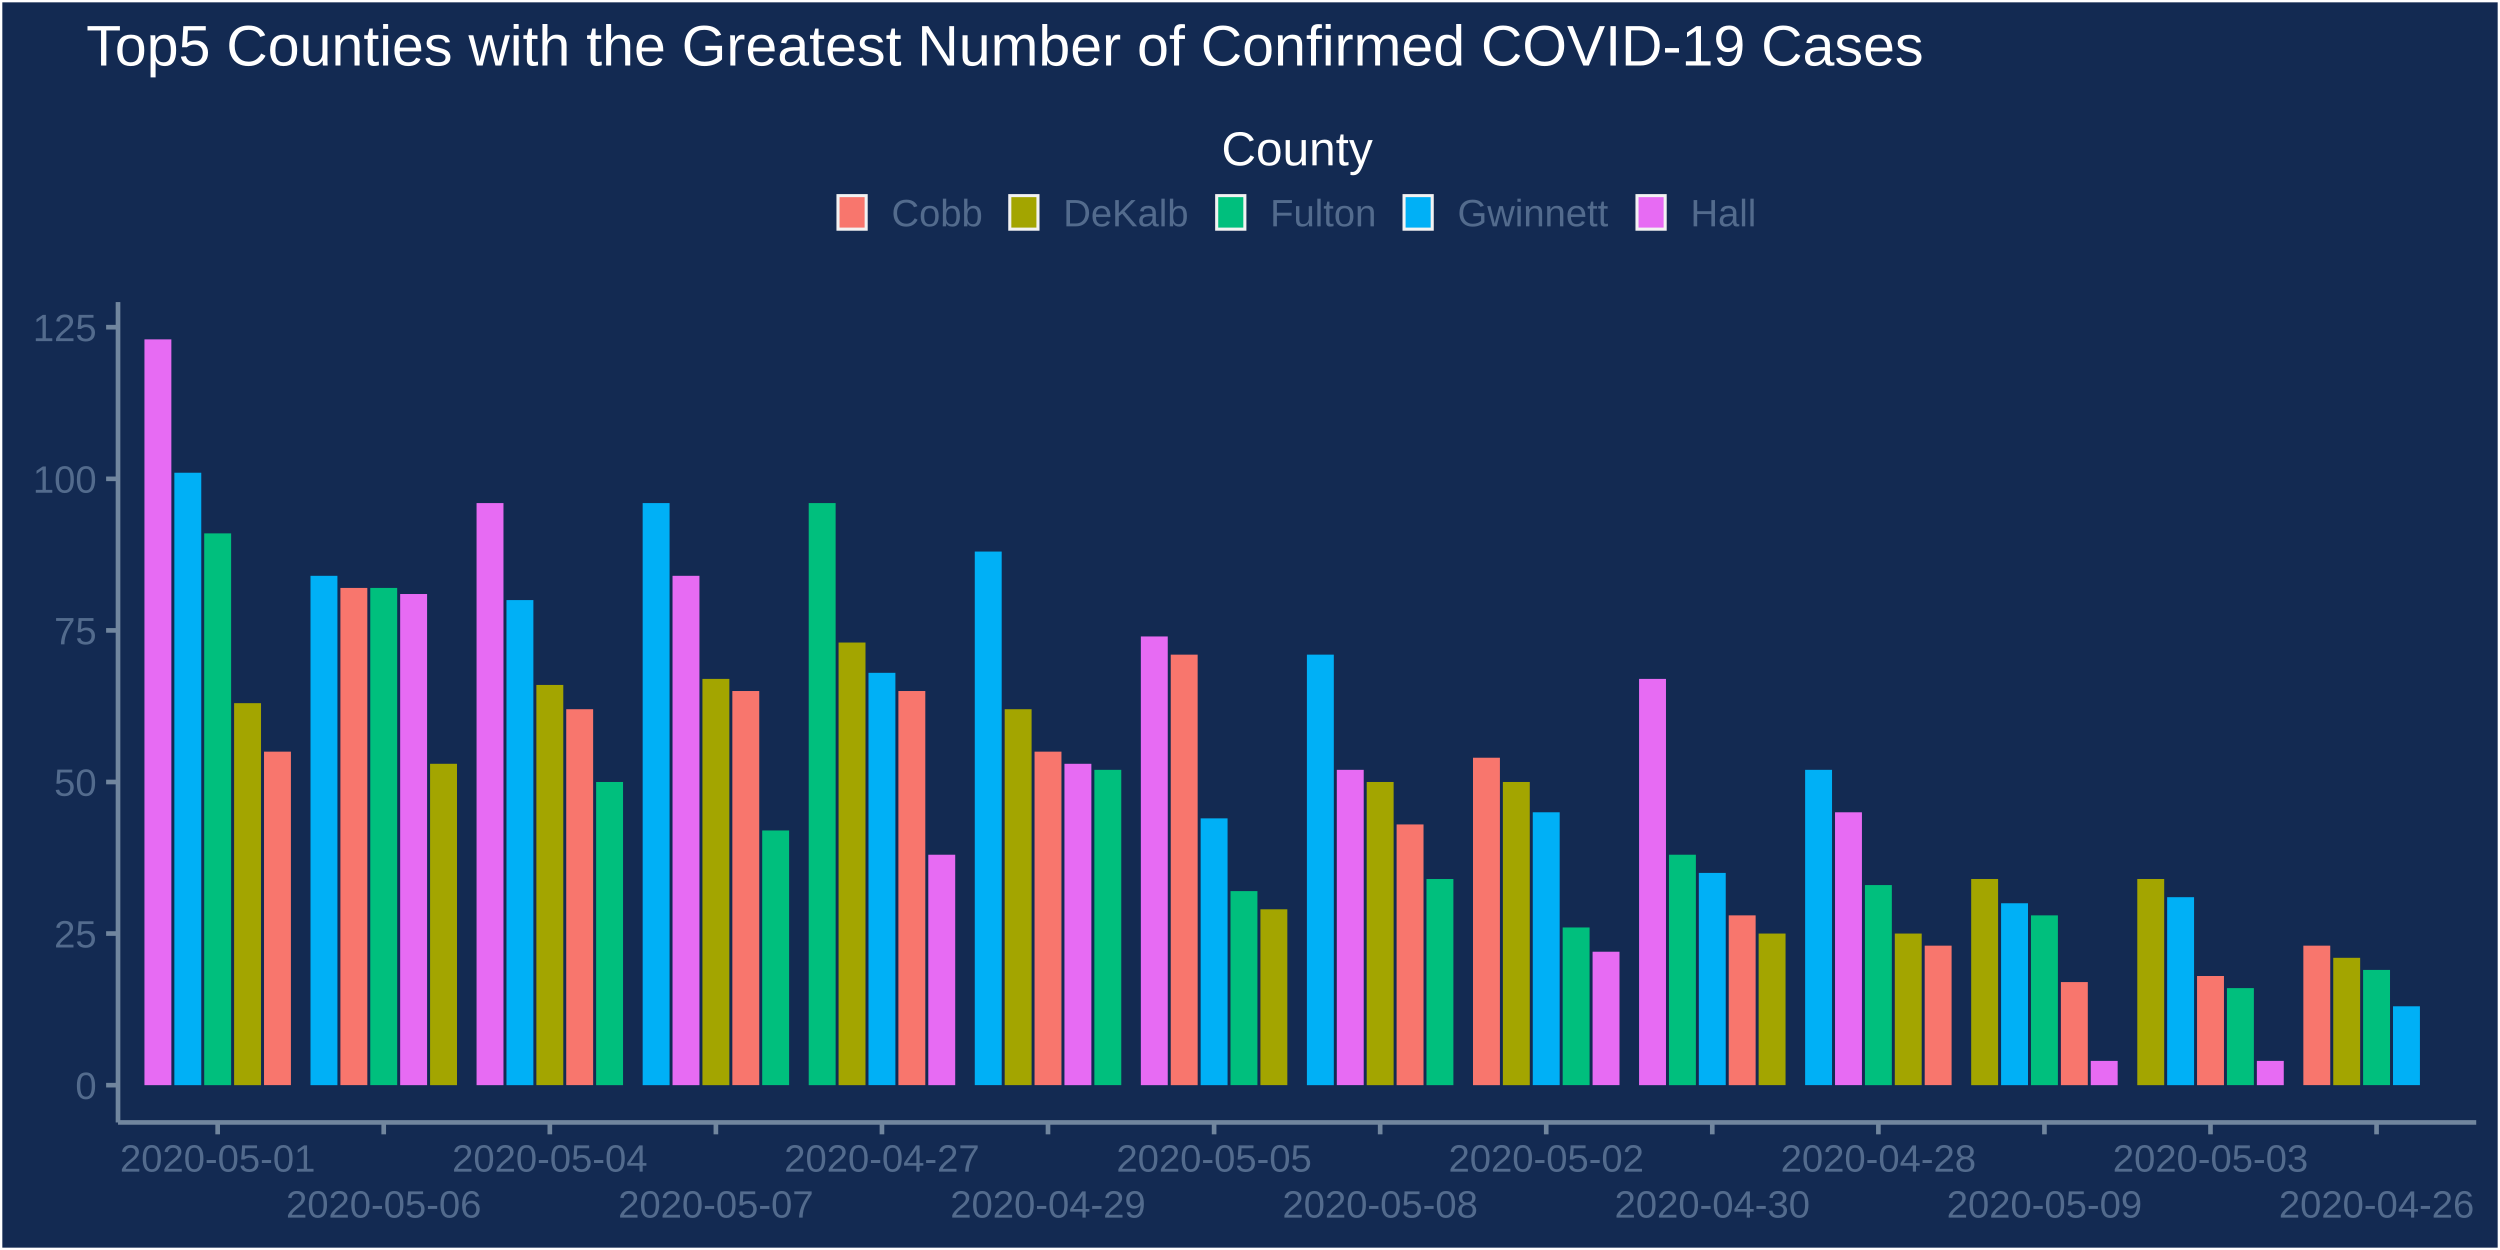
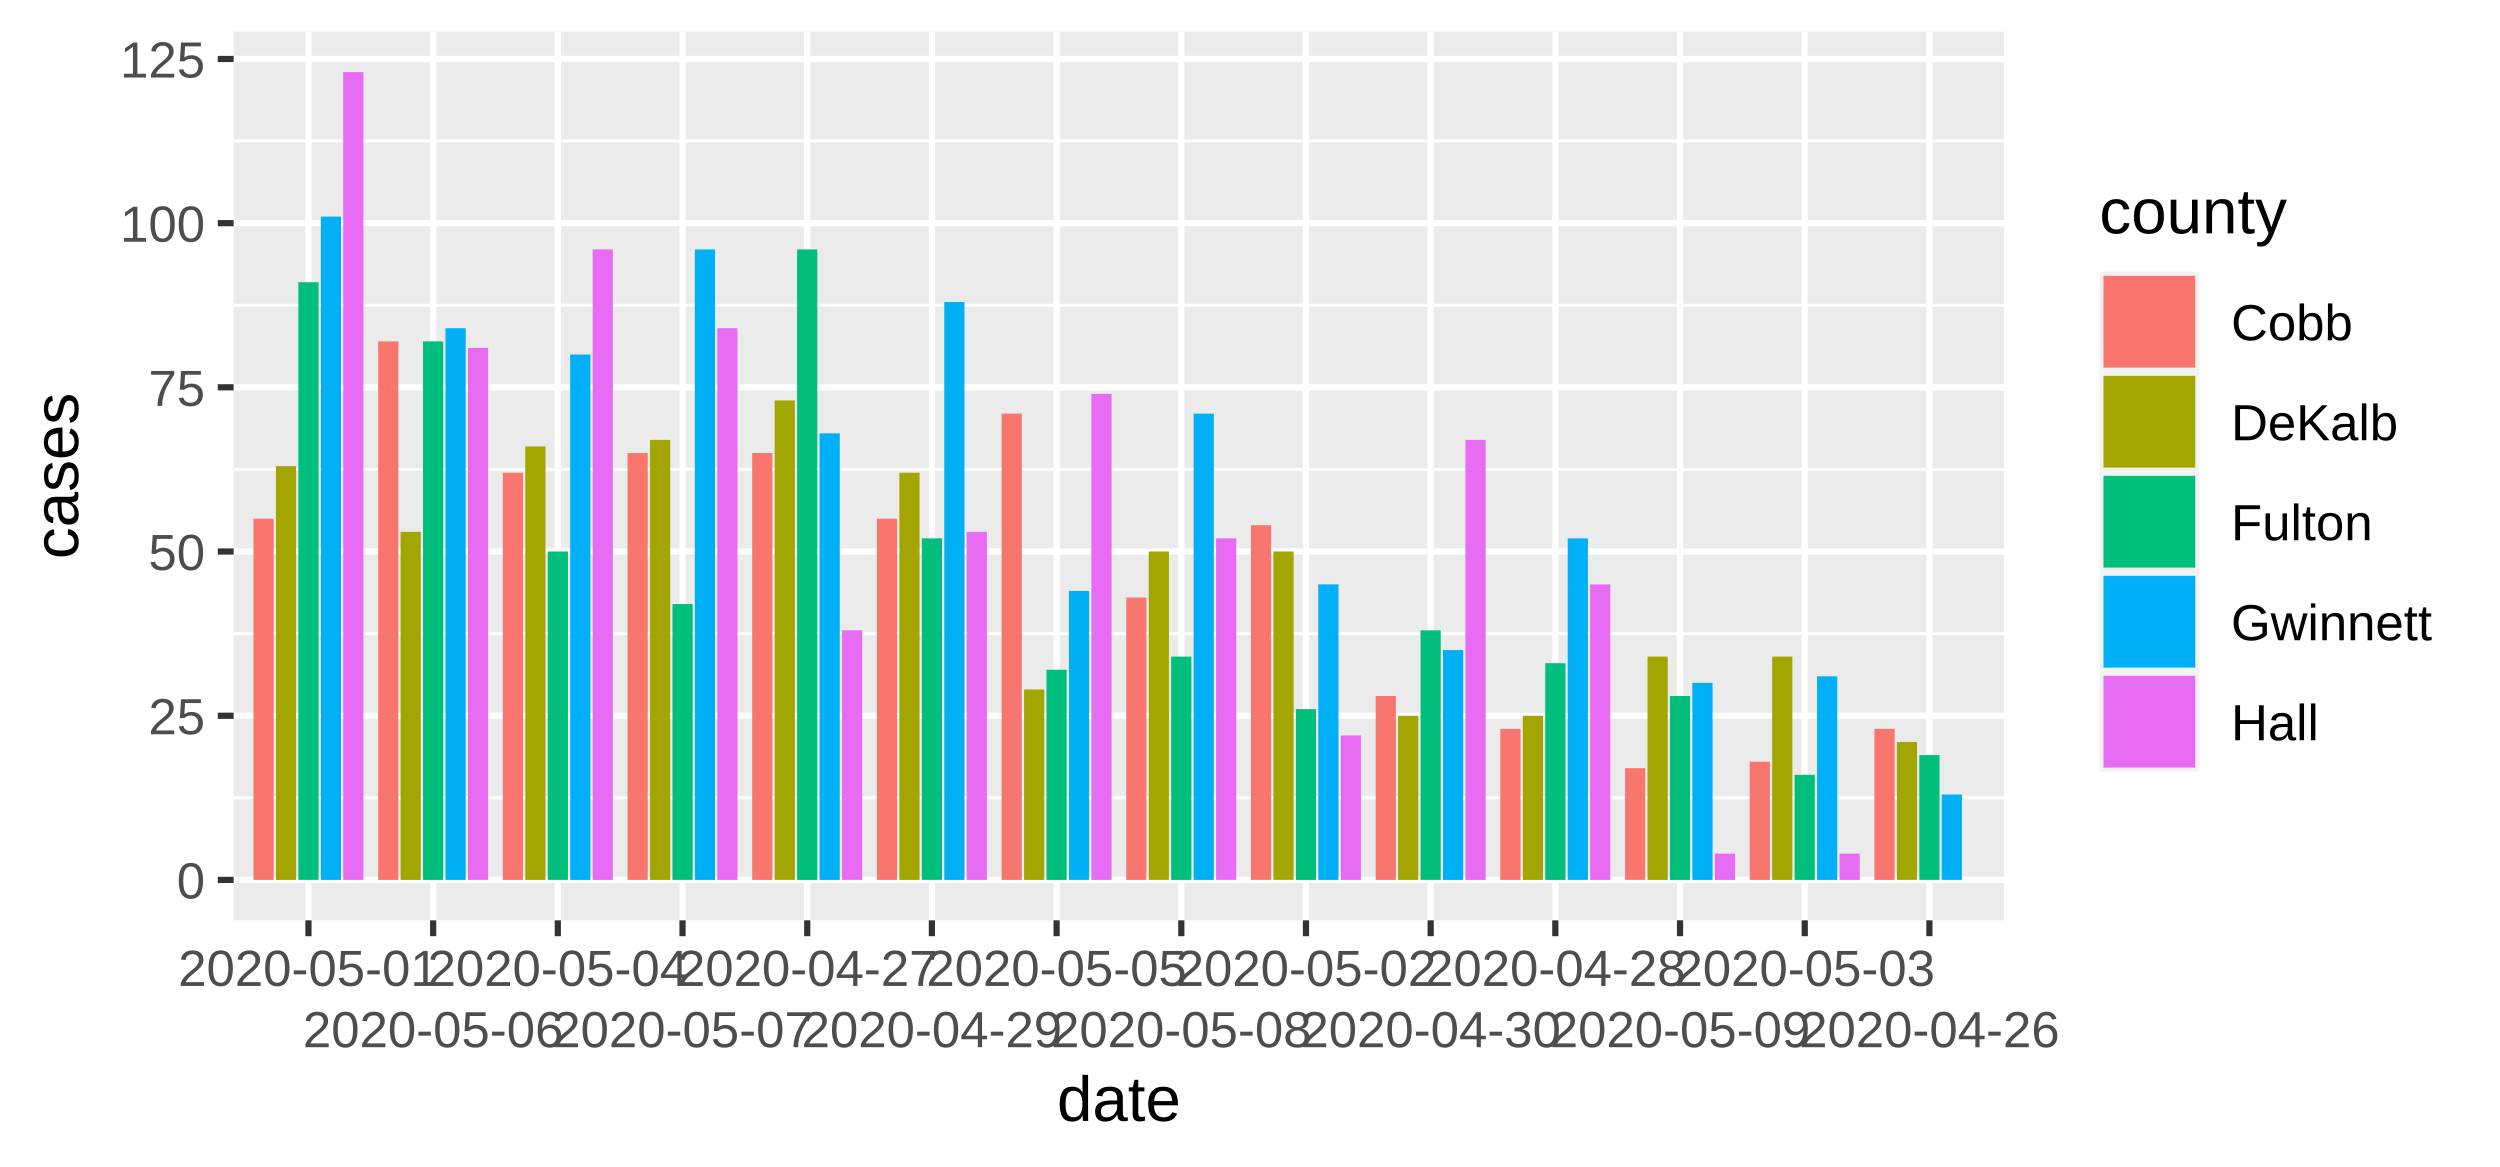
- <svg xmlns="http://www.w3.org/2000/svg" class="svglite" width="576.00pt" height="288.00pt" viewBox="0 0 576.00 288.00">
+ <svg xmlns="http://www.w3.org/2000/svg" class="svglite" width="432.00pt" height="201.60pt" viewBox="0 0 432.00 201.60">
  <defs>
    <style type="text/css">
    .svglite line, .svglite polyline, .svglite polygon, .svglite path, .svglite rect, .svglite circle {
      fill: none;
      stroke: #000000;
      stroke-linecap: round;
      stroke-linejoin: round;
      stroke-miterlimit: 10.00;
    }
    .svglite text {
      white-space: pre;
    }
  </style>
  </defs>
  <rect width="100%" height="100%" style="stroke: none; fill: #FFFFFF;" />
  <defs>
-     <clipPath id="cpMC4wMHw1NzYuMDB8MC4wMHwyODguMDA=">
-       <rect x="0.00" y="0.00" width="576.00" height="288.00" />
+     <clipPath id="cpMC4wMHw0MzIuMDB8MC4wMHwyMDEuNjA=">
+       <rect x="0.00" y="0.00" width="432.00" height="201.60" />
    </clipPath>
  </defs>
-   <g clip-path="url(#cpMC4wMHw1NzYuMDB8MC4wMHwyODguMDA=)">
-     <rect x="0" y="0.00" width="576.00" height="288.00" style="stroke-width: 1.07; stroke: #FFFFFF; fill: #132A52;" />
+   <g clip-path="url(#cpMC4wMHw0MzIuMDB8MC4wMHwyMDEuNjA=)">
+     <rect x="0.00" y="0.00" width="432.00" height="201.60" style="stroke-width: 1.07; stroke: #FFFFFF; fill: #FFFFFF;" />
  </g>
  <defs>
-     <clipPath id="cpMjcuMTl8NTcwLjUyfDY5LjYwfDI1OC42MQ==">
-       <rect x="27.19" y="69.60" width="543.33" height="189.01" />
+     <clipPath id="cpNDAuMzd8MzQ2LjMzfDUuNDh8MTU5LjAz">
+       <rect x="40.37" y="5.48" width="305.95" height="153.55" />
    </clipPath>
  </defs>
-   <g clip-path="url(#cpMjcuMTl8NTcwLjUyfDY5LjYwfDI1OC42MQ==)">
-     <rect x="27.19" y="69.60" width="543.33" height="189.01" style="stroke-width: 1.07; stroke: none; fill: #132A52;" />
-     <rect x="33.28" y="78.19" width="6.20" height="171.83" style="stroke-width: 1.07; stroke: none; stroke-linecap: square; stroke-linejoin: miter; fill: #E76BF3;" />
-     <rect x="40.17" y="108.92" width="6.20" height="141.10" style="stroke-width: 1.07; stroke: none; stroke-linecap: square; stroke-linejoin: miter; fill: #00B0F6;" />
-     <rect x="47.05" y="122.89" width="6.20" height="127.13" style="stroke-width: 1.07; stroke: none; stroke-linecap: square; stroke-linejoin: miter; fill: #00BF7D;" />
-     <rect x="53.94" y="162.01" width="6.20" height="88.01" style="stroke-width: 1.07; stroke: none; stroke-linecap: square; stroke-linejoin: miter; fill: #A3A500;" />
-     <rect x="60.83" y="173.18" width="6.20" height="76.83" style="stroke-width: 1.07; stroke: none; stroke-linecap: square; stroke-linejoin: miter; fill: #F8766D;" />
-     <rect x="71.54" y="132.67" width="6.20" height="117.35" style="stroke-width: 1.07; stroke: none; stroke-linecap: square; stroke-linejoin: miter; fill: #00B0F6;" />
-     <rect x="78.43" y="135.46" width="6.20" height="114.55" style="stroke-width: 1.07; stroke: none; stroke-linecap: square; stroke-linejoin: miter; fill: #F8766D;" />
-     <rect x="85.31" y="135.46" width="6.20" height="114.55" style="stroke-width: 1.07; stroke: none; stroke-linecap: square; stroke-linejoin: miter; fill: #00BF7D;" />
-     <rect x="92.20" y="136.86" width="6.20" height="113.16" style="stroke-width: 1.07; stroke: none; stroke-linecap: square; stroke-linejoin: miter; fill: #E76BF3;" />
-     <rect x="99.09" y="175.98" width="6.20" height="74.04" style="stroke-width: 1.07; stroke: none; stroke-linecap: square; stroke-linejoin: miter; fill: #A3A500;" />
-     <rect x="109.80" y="115.91" width="6.20" height="134.11" style="stroke-width: 1.07; stroke: none; stroke-linecap: square; stroke-linejoin: miter; fill: #E76BF3;" />
-     <rect x="116.69" y="138.26" width="6.20" height="111.76" style="stroke-width: 1.07; stroke: none; stroke-linecap: square; stroke-linejoin: miter; fill: #00B0F6;" />
-     <rect x="123.58" y="157.81" width="6.20" height="92.20" style="stroke-width: 1.07; stroke: none; stroke-linecap: square; stroke-linejoin: miter; fill: #A3A500;" />
-     <rect x="130.46" y="163.40" width="6.20" height="86.61" style="stroke-width: 1.07; stroke: none; stroke-linecap: square; stroke-linejoin: miter; fill: #F8766D;" />
-     <rect x="137.35" y="180.17" width="6.20" height="69.85" style="stroke-width: 1.07; stroke: none; stroke-linecap: square; stroke-linejoin: miter; fill: #00BF7D;" />
-     <rect x="148.07" y="115.91" width="6.20" height="134.11" style="stroke-width: 1.07; stroke: none; stroke-linecap: square; stroke-linejoin: miter; fill: #00B0F6;" />
-     <rect x="154.95" y="132.67" width="6.20" height="117.35" style="stroke-width: 1.07; stroke: none; stroke-linecap: square; stroke-linejoin: miter; fill: #E76BF3;" />
-     <rect x="161.84" y="156.42" width="6.20" height="93.60" style="stroke-width: 1.07; stroke: none; stroke-linecap: square; stroke-linejoin: miter; fill: #A3A500;" />
-     <rect x="168.73" y="159.21" width="6.20" height="90.80" style="stroke-width: 1.07; stroke: none; stroke-linecap: square; stroke-linejoin: miter; fill: #F8766D;" />
-     <rect x="175.61" y="191.34" width="6.20" height="58.67" style="stroke-width: 1.07; stroke: none; stroke-linecap: square; stroke-linejoin: miter; fill: #00BF7D;" />
-     <rect x="186.33" y="115.91" width="6.20" height="134.11" style="stroke-width: 1.07; stroke: none; stroke-linecap: square; stroke-linejoin: miter; fill: #00BF7D;" />
-     <rect x="193.21" y="148.04" width="6.20" height="101.98" style="stroke-width: 1.07; stroke: none; stroke-linecap: square; stroke-linejoin: miter; fill: #A3A500;" />
-     <rect x="200.10" y="155.02" width="6.20" height="94.99" style="stroke-width: 1.07; stroke: none; stroke-linecap: square; stroke-linejoin: miter; fill: #00B0F6;" />
-     <rect x="206.99" y="159.21" width="6.20" height="90.80" style="stroke-width: 1.07; stroke: none; stroke-linecap: square; stroke-linejoin: miter; fill: #F8766D;" />
-     <rect x="213.88" y="196.93" width="6.20" height="53.09" style="stroke-width: 1.07; stroke: none; stroke-linecap: square; stroke-linejoin: miter; fill: #E76BF3;" />
-     <rect x="224.59" y="127.08" width="6.20" height="122.93" style="stroke-width: 1.07; stroke: none; stroke-linecap: square; stroke-linejoin: miter; fill: #00B0F6;" />
-     <rect x="231.48" y="163.40" width="6.20" height="86.61" style="stroke-width: 1.07; stroke: none; stroke-linecap: square; stroke-linejoin: miter; fill: #A3A500;" />
-     <rect x="238.36" y="173.18" width="6.20" height="76.83" style="stroke-width: 1.07; stroke: none; stroke-linecap: square; stroke-linejoin: miter; fill: #F8766D;" />
-     <rect x="245.25" y="175.98" width="6.20" height="74.04" style="stroke-width: 1.07; stroke: none; stroke-linecap: square; stroke-linejoin: miter; fill: #E76BF3;" />
-     <rect x="252.14" y="177.37" width="6.20" height="72.64" style="stroke-width: 1.07; stroke: none; stroke-linecap: square; stroke-linejoin: miter; fill: #00BF7D;" />
-     <rect x="262.85" y="146.64" width="6.20" height="103.38" style="stroke-width: 1.07; stroke: none; stroke-linecap: square; stroke-linejoin: miter; fill: #E76BF3;" />
-     <rect x="269.74" y="150.83" width="6.20" height="99.19" style="stroke-width: 1.07; stroke: none; stroke-linecap: square; stroke-linejoin: miter; fill: #F8766D;" />
-     <rect x="276.63" y="188.55" width="6.20" height="61.47" style="stroke-width: 1.07; stroke: none; stroke-linecap: square; stroke-linejoin: miter; fill: #00B0F6;" />
-     <rect x="283.51" y="205.31" width="6.20" height="44.70" style="stroke-width: 1.07; stroke: none; stroke-linecap: square; stroke-linejoin: miter; fill: #00BF7D;" />
-     <rect x="290.40" y="209.50" width="6.20" height="40.51" style="stroke-width: 1.07; stroke: none; stroke-linecap: square; stroke-linejoin: miter; fill: #A3A500;" />
-     <rect x="301.11" y="150.83" width="6.20" height="99.19" style="stroke-width: 1.07; stroke: none; stroke-linecap: square; stroke-linejoin: miter; fill: #00B0F6;" />
-     <rect x="308.00" y="177.37" width="6.20" height="72.64" style="stroke-width: 1.07; stroke: none; stroke-linecap: square; stroke-linejoin: miter; fill: #E76BF3;" />
-     <rect x="314.89" y="180.17" width="6.20" height="69.85" style="stroke-width: 1.07; stroke: none; stroke-linecap: square; stroke-linejoin: miter; fill: #A3A500;" />
-     <rect x="321.78" y="189.95" width="6.20" height="60.07" style="stroke-width: 1.07; stroke: none; stroke-linecap: square; stroke-linejoin: miter; fill: #F8766D;" />
-     <rect x="328.66" y="202.52" width="6.20" height="47.50" style="stroke-width: 1.07; stroke: none; stroke-linecap: square; stroke-linejoin: miter; fill: #00BF7D;" />
-     <rect x="339.38" y="174.58" width="6.20" height="75.44" style="stroke-width: 1.07; stroke: none; stroke-linecap: square; stroke-linejoin: miter; fill: #F8766D;" />
-     <rect x="346.26" y="180.17" width="6.20" height="69.85" style="stroke-width: 1.07; stroke: none; stroke-linecap: square; stroke-linejoin: miter; fill: #A3A500;" />
-     <rect x="353.15" y="187.15" width="6.20" height="62.86" style="stroke-width: 1.07; stroke: none; stroke-linecap: square; stroke-linejoin: miter; fill: #00B0F6;" />
-     <rect x="360.04" y="213.69" width="6.20" height="36.32" style="stroke-width: 1.07; stroke: none; stroke-linecap: square; stroke-linejoin: miter; fill: #00BF7D;" />
-     <rect x="366.93" y="219.28" width="6.20" height="30.73" style="stroke-width: 1.07; stroke: none; stroke-linecap: square; stroke-linejoin: miter; fill: #E76BF3;" />
-     <rect x="377.64" y="156.42" width="6.20" height="93.60" style="stroke-width: 1.07; stroke: none; stroke-linecap: square; stroke-linejoin: miter; fill: #E76BF3;" />
-     <rect x="384.53" y="196.93" width="6.20" height="53.09" style="stroke-width: 1.07; stroke: none; stroke-linecap: square; stroke-linejoin: miter; fill: #00BF7D;" />
-     <rect x="391.41" y="201.12" width="6.20" height="48.89" style="stroke-width: 1.07; stroke: none; stroke-linecap: square; stroke-linejoin: miter; fill: #00B0F6;" />
-     <rect x="398.30" y="210.90" width="6.20" height="39.12" style="stroke-width: 1.07; stroke: none; stroke-linecap: square; stroke-linejoin: miter; fill: #F8766D;" />
-     <rect x="405.19" y="215.09" width="6.20" height="34.92" style="stroke-width: 1.07; stroke: none; stroke-linecap: square; stroke-linejoin: miter; fill: #A3A500;" />
-     <rect x="415.90" y="177.37" width="6.20" height="72.64" style="stroke-width: 1.07; stroke: none; stroke-linecap: square; stroke-linejoin: miter; fill: #00B0F6;" />
-     <rect x="422.79" y="187.15" width="6.20" height="62.86" style="stroke-width: 1.07; stroke: none; stroke-linecap: square; stroke-linejoin: miter; fill: #E76BF3;" />
-     <rect x="429.68" y="203.92" width="6.20" height="46.10" style="stroke-width: 1.07; stroke: none; stroke-linecap: square; stroke-linejoin: miter; fill: #00BF7D;" />
-     <rect x="436.56" y="215.09" width="6.20" height="34.92" style="stroke-width: 1.07; stroke: none; stroke-linecap: square; stroke-linejoin: miter; fill: #A3A500;" />
-     <rect x="443.45" y="217.88" width="6.20" height="32.13" style="stroke-width: 1.07; stroke: none; stroke-linecap: square; stroke-linejoin: miter; fill: #F8766D;" />
-     <rect x="454.16" y="202.52" width="6.20" height="47.50" style="stroke-width: 1.07; stroke: none; stroke-linecap: square; stroke-linejoin: miter; fill: #A3A500;" />
-     <rect x="461.05" y="208.11" width="6.20" height="41.91" style="stroke-width: 1.07; stroke: none; stroke-linecap: square; stroke-linejoin: miter; fill: #00B0F6;" />
-     <rect x="467.94" y="210.90" width="6.20" height="39.12" style="stroke-width: 1.07; stroke: none; stroke-linecap: square; stroke-linejoin: miter; fill: #00BF7D;" />
-     <rect x="474.83" y="226.27" width="6.20" height="23.75" style="stroke-width: 1.07; stroke: none; stroke-linecap: square; stroke-linejoin: miter; fill: #F8766D;" />
-     <rect x="481.71" y="244.43" width="6.20" height="5.59" style="stroke-width: 1.07; stroke: none; stroke-linecap: square; stroke-linejoin: miter; fill: #E76BF3;" />
-     <rect x="492.43" y="202.52" width="6.20" height="47.50" style="stroke-width: 1.07; stroke: none; stroke-linecap: square; stroke-linejoin: miter; fill: #A3A500;" />
-     <rect x="499.31" y="206.71" width="6.20" height="43.31" style="stroke-width: 1.07; stroke: none; stroke-linecap: square; stroke-linejoin: miter; fill: #00B0F6;" />
-     <rect x="506.20" y="224.87" width="6.20" height="25.15" style="stroke-width: 1.07; stroke: none; stroke-linecap: square; stroke-linejoin: miter; fill: #F8766D;" />
-     <rect x="513.09" y="227.66" width="6.20" height="22.35" style="stroke-width: 1.07; stroke: none; stroke-linecap: square; stroke-linejoin: miter; fill: #00BF7D;" />
-     <rect x="519.98" y="244.43" width="6.20" height="5.59" style="stroke-width: 1.07; stroke: none; stroke-linecap: square; stroke-linejoin: miter; fill: #E76BF3;" />
-     <rect x="530.69" y="217.88" width="6.20" height="32.13" style="stroke-width: 1.07; stroke: none; stroke-linecap: square; stroke-linejoin: miter; fill: #F8766D;" />
-     <rect x="537.58" y="220.68" width="6.20" height="29.34" style="stroke-width: 1.07; stroke: none; stroke-linecap: square; stroke-linejoin: miter; fill: #A3A500;" />
-     <rect x="544.46" y="223.47" width="6.20" height="26.54" style="stroke-width: 1.07; stroke: none; stroke-linecap: square; stroke-linejoin: miter; fill: #00BF7D;" />
-     <rect x="551.35" y="231.85" width="6.20" height="18.16" style="stroke-width: 1.07; stroke: none; stroke-linecap: square; stroke-linejoin: miter; fill: #00B0F6;" />
-     <rect x="558.24" y="250.02" width="6.20" height="0.00" style="stroke-width: 1.07; stroke: none; stroke-linecap: square; stroke-linejoin: miter; fill: #E76BF3;" />
+   <g clip-path="url(#cpNDAuMzd8MzQ2LjMzfDUuNDh8MTU5LjAz)">
+     <rect x="40.37" y="5.48" width="305.95" height="153.55" style="stroke-width: 1.07; stroke: none; fill: #EBEBEB;" />
+     <polyline points="40.37,137.86 346.33,137.86 " style="stroke-width: 0.53; stroke: #FFFFFF; stroke-linecap: butt;" />
+     <polyline points="40.37,109.49 346.33,109.49 " style="stroke-width: 0.53; stroke: #FFFFFF; stroke-linecap: butt;" />
+     <polyline points="40.37,81.12 346.33,81.12 " style="stroke-width: 0.53; stroke: #FFFFFF; stroke-linecap: butt;" />
+     <polyline points="40.37,52.75 346.33,52.75 " style="stroke-width: 0.53; stroke: #FFFFFF; stroke-linecap: butt;" />
+     <polyline points="40.37,24.37 346.33,24.37 " style="stroke-width: 0.53; stroke: #FFFFFF; stroke-linecap: butt;" />
+     <polyline points="40.37,152.05 346.33,152.05 " style="stroke-width: 1.07; stroke: #FFFFFF; stroke-linecap: butt;" />
+     <polyline points="40.37,123.68 346.33,123.68 " style="stroke-width: 1.07; stroke: #FFFFFF; stroke-linecap: butt;" />
+     <polyline points="40.37,95.30 346.33,95.30 " style="stroke-width: 1.07; stroke: #FFFFFF; stroke-linecap: butt;" />
+     <polyline points="40.37,66.93 346.33,66.93 " style="stroke-width: 1.07; stroke: #FFFFFF; stroke-linecap: butt;" />
+     <polyline points="40.37,38.56 346.33,38.56 " style="stroke-width: 1.07; stroke: #FFFFFF; stroke-linecap: butt;" />
+     <polyline points="40.37,10.19 346.33,10.19 " style="stroke-width: 1.07; stroke: #FFFFFF; stroke-linecap: butt;" />
+     <polyline points="53.30,159.03 53.30,5.48 " style="stroke-width: 1.07; stroke: #FFFFFF; stroke-linecap: butt;" />
+     <polyline points="74.85,159.03 74.85,5.48 " style="stroke-width: 1.07; stroke: #FFFFFF; stroke-linecap: butt;" />
+     <polyline points="96.39,159.03 96.39,5.48 " style="stroke-width: 1.07; stroke: #FFFFFF; stroke-linecap: butt;" />
+     <polyline points="117.94,159.03 117.94,5.48 " style="stroke-width: 1.07; stroke: #FFFFFF; stroke-linecap: butt;" />
+     <polyline points="139.49,159.03 139.49,5.48 " style="stroke-width: 1.07; stroke: #FFFFFF; stroke-linecap: butt;" />
+     <polyline points="161.03,159.03 161.03,5.48 " style="stroke-width: 1.07; stroke: #FFFFFF; stroke-linecap: butt;" />
+     <polyline points="182.58,159.03 182.58,5.48 " style="stroke-width: 1.07; stroke: #FFFFFF; stroke-linecap: butt;" />
+     <polyline points="204.13,159.03 204.13,5.48 " style="stroke-width: 1.07; stroke: #FFFFFF; stroke-linecap: butt;" />
+     <polyline points="225.67,159.03 225.67,5.48 " style="stroke-width: 1.07; stroke: #FFFFFF; stroke-linecap: butt;" />
+     <polyline points="247.22,159.03 247.22,5.48 " style="stroke-width: 1.07; stroke: #FFFFFF; stroke-linecap: butt;" />
+     <polyline points="268.76,159.03 268.76,5.48 " style="stroke-width: 1.07; stroke: #FFFFFF; stroke-linecap: butt;" />
+     <polyline points="290.31,159.03 290.31,5.48 " style="stroke-width: 1.07; stroke: #FFFFFF; stroke-linecap: butt;" />
+     <polyline points="311.86,159.03 311.86,5.48 " style="stroke-width: 1.07; stroke: #FFFFFF; stroke-linecap: butt;" />
+     <polyline points="333.40,159.03 333.40,5.48 " style="stroke-width: 1.07; stroke: #FFFFFF; stroke-linecap: butt;" />
+     <rect x="43.80" y="89.63" width="3.49" height="62.42" style="stroke-width: 1.07; stroke: none; stroke-linecap: square; stroke-linejoin: miter; fill: #F8766D;" />
+     <rect x="47.68" y="80.55" width="3.49" height="71.50" style="stroke-width: 1.07; stroke: none; stroke-linecap: square; stroke-linejoin: miter; fill: #A3A500;" />
+     <rect x="51.56" y="48.77" width="3.49" height="103.27" style="stroke-width: 1.07; stroke: none; stroke-linecap: square; stroke-linejoin: miter; fill: #00BF7D;" />
+     <rect x="55.44" y="37.43" width="3.49" height="114.62" style="stroke-width: 1.07; stroke: none; stroke-linecap: square; stroke-linejoin: miter; fill: #00B0F6;" />
+     <rect x="59.31" y="12.46" width="3.49" height="139.59" style="stroke-width: 1.07; stroke: none; stroke-linecap: square; stroke-linejoin: miter; fill: #E76BF3;" />
+     <rect x="65.35" y="58.99" width="3.49" height="93.06" style="stroke-width: 1.07; stroke: none; stroke-linecap: square; stroke-linejoin: miter; fill: #F8766D;" />
+     <rect x="69.22" y="91.90" width="3.49" height="60.15" style="stroke-width: 1.07; stroke: none; stroke-linecap: square; stroke-linejoin: miter; fill: #A3A500;" />
+     <rect x="73.10" y="58.99" width="3.49" height="93.06" style="stroke-width: 1.07; stroke: none; stroke-linecap: square; stroke-linejoin: miter; fill: #00BF7D;" />
+     <rect x="76.98" y="56.72" width="3.49" height="95.33" style="stroke-width: 1.07; stroke: none; stroke-linecap: square; stroke-linejoin: miter; fill: #00B0F6;" />
+     <rect x="80.86" y="60.12" width="3.49" height="91.92" style="stroke-width: 1.07; stroke: none; stroke-linecap: square; stroke-linejoin: miter; fill: #E76BF3;" />
+     <rect x="86.89" y="81.69" width="3.49" height="70.36" style="stroke-width: 1.07; stroke: none; stroke-linecap: square; stroke-linejoin: miter; fill: #F8766D;" />
+     <rect x="90.77" y="77.15" width="3.49" height="74.90" style="stroke-width: 1.07; stroke: none; stroke-linecap: square; stroke-linejoin: miter; fill: #A3A500;" />
+     <rect x="94.65" y="95.30" width="3.49" height="56.74" style="stroke-width: 1.07; stroke: none; stroke-linecap: square; stroke-linejoin: miter; fill: #00BF7D;" />
+     <rect x="98.53" y="61.26" width="3.49" height="90.79" style="stroke-width: 1.07; stroke: none; stroke-linecap: square; stroke-linejoin: miter; fill: #00B0F6;" />
+     <rect x="102.41" y="43.10" width="3.49" height="108.95" style="stroke-width: 1.07; stroke: none; stroke-linecap: square; stroke-linejoin: miter; fill: #E76BF3;" />
+     <rect x="108.44" y="78.28" width="3.49" height="73.77" style="stroke-width: 1.07; stroke: none; stroke-linecap: square; stroke-linejoin: miter; fill: #F8766D;" />
+     <rect x="112.32" y="76.01" width="3.49" height="76.04" style="stroke-width: 1.07; stroke: none; stroke-linecap: square; stroke-linejoin: miter; fill: #A3A500;" />
+     <rect x="116.20" y="104.38" width="3.49" height="47.66" style="stroke-width: 1.07; stroke: none; stroke-linecap: square; stroke-linejoin: miter; fill: #00BF7D;" />
+     <rect x="120.07" y="43.10" width="3.49" height="108.95" style="stroke-width: 1.07; stroke: none; stroke-linecap: square; stroke-linejoin: miter; fill: #00B0F6;" />
+     <rect x="123.95" y="56.72" width="3.49" height="95.33" style="stroke-width: 1.07; stroke: none; stroke-linecap: square; stroke-linejoin: miter; fill: #E76BF3;" />
+     <rect x="129.98" y="78.28" width="3.49" height="73.77" style="stroke-width: 1.07; stroke: none; stroke-linecap: square; stroke-linejoin: miter; fill: #F8766D;" />
+     <rect x="133.86" y="69.20" width="3.49" height="82.84" style="stroke-width: 1.07; stroke: none; stroke-linecap: square; stroke-linejoin: miter; fill: #A3A500;" />
+     <rect x="137.74" y="43.10" width="3.49" height="108.95" style="stroke-width: 1.07; stroke: none; stroke-linecap: square; stroke-linejoin: miter; fill: #00BF7D;" />
+     <rect x="141.62" y="74.88" width="3.49" height="77.17" style="stroke-width: 1.07; stroke: none; stroke-linecap: square; stroke-linejoin: miter; fill: #00B0F6;" />
+     <rect x="145.50" y="108.92" width="3.49" height="43.12" style="stroke-width: 1.07; stroke: none; stroke-linecap: square; stroke-linejoin: miter; fill: #E76BF3;" />
+     <rect x="151.53" y="89.63" width="3.49" height="62.42" style="stroke-width: 1.07; stroke: none; stroke-linecap: square; stroke-linejoin: miter; fill: #F8766D;" />
+     <rect x="155.41" y="81.69" width="3.49" height="70.36" style="stroke-width: 1.07; stroke: none; stroke-linecap: square; stroke-linejoin: miter; fill: #A3A500;" />
+     <rect x="159.29" y="93.03" width="3.49" height="59.01" style="stroke-width: 1.07; stroke: none; stroke-linecap: square; stroke-linejoin: miter; fill: #00BF7D;" />
+     <rect x="163.17" y="52.18" width="3.49" height="99.87" style="stroke-width: 1.07; stroke: none; stroke-linecap: square; stroke-linejoin: miter; fill: #00B0F6;" />
+     <rect x="167.04" y="91.90" width="3.49" height="60.15" style="stroke-width: 1.07; stroke: none; stroke-linecap: square; stroke-linejoin: miter; fill: #E76BF3;" />
+     <rect x="173.08" y="71.47" width="3.49" height="80.58" style="stroke-width: 1.07; stroke: none; stroke-linecap: square; stroke-linejoin: miter; fill: #F8766D;" />
+     <rect x="176.96" y="119.14" width="3.49" height="32.91" style="stroke-width: 1.07; stroke: none; stroke-linecap: square; stroke-linejoin: miter; fill: #A3A500;" />
+     <rect x="180.83" y="115.73" width="3.49" height="36.32" style="stroke-width: 1.07; stroke: none; stroke-linecap: square; stroke-linejoin: miter; fill: #00BF7D;" />
+     <rect x="184.71" y="102.11" width="3.49" height="49.93" style="stroke-width: 1.07; stroke: none; stroke-linecap: square; stroke-linejoin: miter; fill: #00B0F6;" />
+     <rect x="188.59" y="68.07" width="3.49" height="83.98" style="stroke-width: 1.07; stroke: none; stroke-linecap: square; stroke-linejoin: miter; fill: #E76BF3;" />
+     <rect x="194.62" y="103.25" width="3.49" height="48.80" style="stroke-width: 1.07; stroke: none; stroke-linecap: square; stroke-linejoin: miter; fill: #F8766D;" />
+     <rect x="198.50" y="95.30" width="3.49" height="56.74" style="stroke-width: 1.07; stroke: none; stroke-linecap: square; stroke-linejoin: miter; fill: #A3A500;" />
+     <rect x="202.38" y="113.46" width="3.49" height="38.59" style="stroke-width: 1.07; stroke: none; stroke-linecap: square; stroke-linejoin: miter; fill: #00BF7D;" />
+     <rect x="206.26" y="71.47" width="3.49" height="80.58" style="stroke-width: 1.07; stroke: none; stroke-linecap: square; stroke-linejoin: miter; fill: #00B0F6;" />
+     <rect x="210.14" y="93.03" width="3.49" height="59.01" style="stroke-width: 1.07; stroke: none; stroke-linecap: square; stroke-linejoin: miter; fill: #E76BF3;" />
+     <rect x="216.17" y="90.76" width="3.49" height="61.28" style="stroke-width: 1.07; stroke: none; stroke-linecap: square; stroke-linejoin: miter; fill: #F8766D;" />
+     <rect x="220.05" y="95.30" width="3.49" height="56.74" style="stroke-width: 1.07; stroke: none; stroke-linecap: square; stroke-linejoin: miter; fill: #A3A500;" />
+     <rect x="223.93" y="122.54" width="3.49" height="29.51" style="stroke-width: 1.07; stroke: none; stroke-linecap: square; stroke-linejoin: miter; fill: #00BF7D;" />
+     <rect x="227.80" y="100.98" width="3.49" height="51.07" style="stroke-width: 1.07; stroke: none; stroke-linecap: square; stroke-linejoin: miter; fill: #00B0F6;" />
+     <rect x="231.68" y="127.08" width="3.49" height="24.97" style="stroke-width: 1.07; stroke: none; stroke-linecap: square; stroke-linejoin: miter; fill: #E76BF3;" />
+     <rect x="237.72" y="120.27" width="3.49" height="31.78" style="stroke-width: 1.07; stroke: none; stroke-linecap: square; stroke-linejoin: miter; fill: #F8766D;" />
+     <rect x="241.59" y="123.68" width="3.49" height="28.37" style="stroke-width: 1.07; stroke: none; stroke-linecap: square; stroke-linejoin: miter; fill: #A3A500;" />
+     <rect x="245.47" y="108.92" width="3.49" height="43.12" style="stroke-width: 1.07; stroke: none; stroke-linecap: square; stroke-linejoin: miter; fill: #00BF7D;" />
+     <rect x="249.35" y="112.33" width="3.49" height="39.72" style="stroke-width: 1.07; stroke: none; stroke-linecap: square; stroke-linejoin: miter; fill: #00B0F6;" />
+     <rect x="253.23" y="76.01" width="3.49" height="76.04" style="stroke-width: 1.07; stroke: none; stroke-linecap: square; stroke-linejoin: miter; fill: #E76BF3;" />
+     <rect x="259.26" y="125.95" width="3.49" height="26.10" style="stroke-width: 1.07; stroke: none; stroke-linecap: square; stroke-linejoin: miter; fill: #F8766D;" />
+     <rect x="263.14" y="123.68" width="3.49" height="28.37" style="stroke-width: 1.07; stroke: none; stroke-linecap: square; stroke-linejoin: miter; fill: #A3A500;" />
+     <rect x="267.02" y="114.60" width="3.49" height="37.45" style="stroke-width: 1.07; stroke: none; stroke-linecap: square; stroke-linejoin: miter; fill: #00BF7D;" />
+     <rect x="270.90" y="93.03" width="3.49" height="59.01" style="stroke-width: 1.07; stroke: none; stroke-linecap: square; stroke-linejoin: miter; fill: #00B0F6;" />
+     <rect x="274.77" y="100.98" width="3.49" height="51.07" style="stroke-width: 1.07; stroke: none; stroke-linecap: square; stroke-linejoin: miter; fill: #E76BF3;" />
+     <rect x="280.81" y="132.75" width="3.49" height="19.29" style="stroke-width: 1.07; stroke: none; stroke-linecap: square; stroke-linejoin: miter; fill: #F8766D;" />
+     <rect x="284.69" y="113.46" width="3.49" height="38.59" style="stroke-width: 1.07; stroke: none; stroke-linecap: square; stroke-linejoin: miter; fill: #A3A500;" />
+     <rect x="288.56" y="120.27" width="3.49" height="31.78" style="stroke-width: 1.07; stroke: none; stroke-linecap: square; stroke-linejoin: miter; fill: #00BF7D;" />
+     <rect x="292.44" y="118.00" width="3.49" height="34.05" style="stroke-width: 1.07; stroke: none; stroke-linecap: square; stroke-linejoin: miter; fill: #00B0F6;" />
+     <rect x="296.32" y="147.51" width="3.49" height="4.54" style="stroke-width: 1.07; stroke: none; stroke-linecap: square; stroke-linejoin: miter; fill: #E76BF3;" />
+     <rect x="302.35" y="131.62" width="3.49" height="20.43" style="stroke-width: 1.07; stroke: none; stroke-linecap: square; stroke-linejoin: miter; fill: #F8766D;" />
+     <rect x="306.23" y="113.46" width="3.49" height="38.59" style="stroke-width: 1.07; stroke: none; stroke-linecap: square; stroke-linejoin: miter; fill: #A3A500;" />
+     <rect x="310.11" y="133.89" width="3.49" height="18.16" style="stroke-width: 1.07; stroke: none; stroke-linecap: square; stroke-linejoin: miter; fill: #00BF7D;" />
+     <rect x="313.99" y="116.87" width="3.49" height="35.18" style="stroke-width: 1.07; stroke: none; stroke-linecap: square; stroke-linejoin: miter; fill: #00B0F6;" />
+     <rect x="317.87" y="147.51" width="3.49" height="4.54" style="stroke-width: 1.07; stroke: none; stroke-linecap: square; stroke-linejoin: miter; fill: #E76BF3;" />
+     <rect x="323.90" y="125.95" width="3.49" height="26.10" style="stroke-width: 1.07; stroke: none; stroke-linecap: square; stroke-linejoin: miter; fill: #F8766D;" />
+     <rect x="327.78" y="128.21" width="3.49" height="23.83" style="stroke-width: 1.07; stroke: none; stroke-linecap: square; stroke-linejoin: miter; fill: #A3A500;" />
+     <rect x="331.66" y="130.48" width="3.49" height="21.56" style="stroke-width: 1.07; stroke: none; stroke-linecap: square; stroke-linejoin: miter; fill: #00BF7D;" />
+     <rect x="335.53" y="137.29" width="3.49" height="14.75" style="stroke-width: 1.07; stroke: none; stroke-linecap: square; stroke-linejoin: miter; fill: #00B0F6;" />
+     <rect x="339.41" y="152.05" width="3.49" height="0.00" style="stroke-width: 1.07; stroke: none; stroke-linecap: square; stroke-linejoin: miter; fill: #E76BF3;" />
  </g>
-   <g clip-path="url(#cpMC4wMHw1NzYuMDB8MC4wMHwyODguMDA=)">
-     <polyline points="27.19,258.61 27.19,69.60 " style="stroke-width: 1.07; stroke: #71869E; stroke-linecap: butt;" />
-     <text x="22.26" y="253.22" text-anchor="end" style="font-size: 8.80px;fill: #536B8D; font-family: &quot;Arimo&quot;;" textLength="5.59px" lengthAdjust="spacingAndGlyphs">0</text>
-     <text x="22.26" y="218.30" text-anchor="end" style="font-size: 8.80px;fill: #536B8D; font-family: &quot;Arimo&quot;;" textLength="11.19px" lengthAdjust="spacingAndGlyphs">25</text>
-     <text x="22.26" y="183.37" text-anchor="end" style="font-size: 8.80px;fill: #536B8D; font-family: &quot;Arimo&quot;;" textLength="11.19px" lengthAdjust="spacingAndGlyphs">50</text>
-     <text x="22.26" y="148.45" text-anchor="end" style="font-size: 8.80px;fill: #536B8D; font-family: &quot;Arimo&quot;;" textLength="11.19px" lengthAdjust="spacingAndGlyphs">75</text>
-     <text x="22.26" y="113.52" text-anchor="end" style="font-size: 8.80px;fill: #536B8D; font-family: &quot;Arimo&quot;;" textLength="16.78px" lengthAdjust="spacingAndGlyphs">100</text>
-     <text x="22.26" y="78.60" text-anchor="end" style="font-size: 8.80px;fill: #536B8D; font-family: &quot;Arimo&quot;;" textLength="16.78px" lengthAdjust="spacingAndGlyphs">125</text>
-     <polyline points="24.45,250.02 27.19,250.02 " style="stroke-width: 1.07; stroke: #71869E; stroke-linecap: butt;" />
-     <polyline points="24.45,215.09 27.19,215.09 " style="stroke-width: 1.07; stroke: #71869E; stroke-linecap: butt;" />
-     <polyline points="24.45,180.17 27.19,180.17 " style="stroke-width: 1.07; stroke: #71869E; stroke-linecap: butt;" />
-     <polyline points="24.45,145.24 27.19,145.24 " style="stroke-width: 1.07; stroke: #71869E; stroke-linecap: butt;" />
-     <polyline points="24.45,110.32 27.19,110.32 " style="stroke-width: 1.07; stroke: #71869E; stroke-linecap: butt;" />
-     <polyline points="24.45,75.39 27.19,75.39 " style="stroke-width: 1.07; stroke: #71869E; stroke-linecap: butt;" />
-     <polyline points="27.19,258.61 570.52,258.61 " style="stroke-width: 1.07; stroke: #71869E; stroke-linecap: butt;" />
-     <polyline points="50.15,261.35 50.15,258.61 " style="stroke-width: 1.07; stroke: #71869E; stroke-linecap: butt;" />
-     <polyline points="88.41,261.35 88.41,258.61 " style="stroke-width: 1.07; stroke: #71869E; stroke-linecap: butt;" />
-     <polyline points="126.68,261.35 126.68,258.61 " style="stroke-width: 1.07; stroke: #71869E; stroke-linecap: butt;" />
-     <polyline points="164.94,261.35 164.94,258.61 " style="stroke-width: 1.07; stroke: #71869E; stroke-linecap: butt;" />
-     <polyline points="203.20,261.35 203.20,258.61 " style="stroke-width: 1.07; stroke: #71869E; stroke-linecap: butt;" />
-     <polyline points="241.46,261.35 241.46,258.61 " style="stroke-width: 1.07; stroke: #71869E; stroke-linecap: butt;" />
-     <polyline points="279.73,261.35 279.73,258.61 " style="stroke-width: 1.07; stroke: #71869E; stroke-linecap: butt;" />
-     <polyline points="317.99,261.35 317.99,258.61 " style="stroke-width: 1.07; stroke: #71869E; stroke-linecap: butt;" />
-     <polyline points="356.25,261.35 356.25,258.61 " style="stroke-width: 1.07; stroke: #71869E; stroke-linecap: butt;" />
-     <polyline points="394.51,261.35 394.51,258.61 " style="stroke-width: 1.07; stroke: #71869E; stroke-linecap: butt;" />
-     <polyline points="432.78,261.35 432.78,258.61 " style="stroke-width: 1.07; stroke: #71869E; stroke-linecap: butt;" />
-     <polyline points="471.04,261.35 471.04,258.61 " style="stroke-width: 1.07; stroke: #71869E; stroke-linecap: butt;" />
-     <polyline points="509.30,261.35 509.30,258.61 " style="stroke-width: 1.07; stroke: #71869E; stroke-linecap: butt;" />
-     <polyline points="547.56,261.35 547.56,258.61 " style="stroke-width: 1.07; stroke: #71869E; stroke-linecap: butt;" />
-     <text x="50.15" y="269.95" text-anchor="middle" style="font-size: 8.80px;fill: #536B8D; font-family: &quot;Arimo&quot;;" textLength="51.11px" lengthAdjust="spacingAndGlyphs">2020-05-01</text>
-     <text x="126.68" y="269.95" text-anchor="middle" style="font-size: 8.80px;fill: #536B8D; font-family: &quot;Arimo&quot;;" textLength="51.11px" lengthAdjust="spacingAndGlyphs">2020-05-04</text>
-     <text x="203.20" y="269.95" text-anchor="middle" style="font-size: 8.80px;fill: #536B8D; font-family: &quot;Arimo&quot;;" textLength="51.11px" lengthAdjust="spacingAndGlyphs">2020-04-27</text>
-     <text x="279.73" y="269.95" text-anchor="middle" style="font-size: 8.80px;fill: #536B8D; font-family: &quot;Arimo&quot;;" textLength="51.11px" lengthAdjust="spacingAndGlyphs">2020-05-05</text>
-     <text x="356.25" y="269.95" text-anchor="middle" style="font-size: 8.80px;fill: #536B8D; font-family: &quot;Arimo&quot;;" textLength="51.11px" lengthAdjust="spacingAndGlyphs">2020-05-02</text>
-     <text x="432.78" y="269.95" text-anchor="middle" style="font-size: 8.80px;fill: #536B8D; font-family: &quot;Arimo&quot;;" textLength="51.11px" lengthAdjust="spacingAndGlyphs">2020-04-28</text>
-     <text x="509.30" y="269.95" text-anchor="middle" style="font-size: 8.80px;fill: #536B8D; font-family: &quot;Arimo&quot;;" textLength="51.11px" lengthAdjust="spacingAndGlyphs">2020-05-03</text>
-     <text x="88.41" y="280.54" text-anchor="middle" style="font-size: 8.80px;fill: #536B8D; font-family: &quot;Arimo&quot;;" textLength="51.11px" lengthAdjust="spacingAndGlyphs">2020-05-06</text>
-     <text x="164.94" y="280.54" text-anchor="middle" style="font-size: 8.80px;fill: #536B8D; font-family: &quot;Arimo&quot;;" textLength="51.11px" lengthAdjust="spacingAndGlyphs">2020-05-07</text>
-     <text x="241.46" y="280.54" text-anchor="middle" style="font-size: 8.80px;fill: #536B8D; font-family: &quot;Arimo&quot;;" textLength="51.11px" lengthAdjust="spacingAndGlyphs">2020-04-29</text>
-     <text x="317.99" y="280.54" text-anchor="middle" style="font-size: 8.80px;fill: #536B8D; font-family: &quot;Arimo&quot;;" textLength="51.11px" lengthAdjust="spacingAndGlyphs">2020-05-08</text>
-     <text x="394.51" y="280.54" text-anchor="middle" style="font-size: 8.80px;fill: #536B8D; font-family: &quot;Arimo&quot;;" textLength="51.11px" lengthAdjust="spacingAndGlyphs">2020-04-30</text>
-     <text x="471.04" y="280.54" text-anchor="middle" style="font-size: 8.80px;fill: #536B8D; font-family: &quot;Arimo&quot;;" textLength="51.11px" lengthAdjust="spacingAndGlyphs">2020-05-09</text>
-     <text x="547.56" y="280.54" text-anchor="middle" style="font-size: 8.80px;fill: #536B8D; font-family: &quot;Arimo&quot;;" textLength="51.11px" lengthAdjust="spacingAndGlyphs">2020-04-26</text>
-     <rect x="187.24" y="23.44" width="223.23" height="35.20" style="stroke-width: 1.07; stroke: none; fill: #132A52;" />
-     <text x="298.86" y="38.09" text-anchor="middle" style="font-size: 11.00px;fill: #FFFFFF; font-family: &quot;Arimo&quot;;" textLength="39.18px" lengthAdjust="spacingAndGlyphs">County</text>
-     <rect x="192.72" y="44.72" width="7.20" height="8.44" style="stroke-width: 1.07; stroke: none; fill: #F2F2F2;" />
-     <rect x="193.43" y="45.42" width="5.78" height="7.02" style="stroke-width: 1.07; stroke: none; stroke-linecap: square; stroke-linejoin: miter; fill: #F8766D;" />
-     <rect x="232.30" y="44.72" width="7.20" height="8.44" style="stroke-width: 1.07; stroke: none; fill: #F2F2F2;" />
-     <rect x="233.01" y="45.42" width="5.78" height="7.02" style="stroke-width: 1.07; stroke: none; stroke-linecap: square; stroke-linejoin: miter; fill: #A3A500;" />
-     <rect x="279.97" y="44.72" width="7.20" height="8.44" style="stroke-width: 1.07; stroke: none; fill: #F2F2F2;" />
-     <rect x="280.68" y="45.42" width="5.78" height="7.02" style="stroke-width: 1.07; stroke: none; stroke-linecap: square; stroke-linejoin: miter; fill: #00BF7D;" />
-     <rect x="323.14" y="44.72" width="7.20" height="8.44" style="stroke-width: 1.07; stroke: none; fill: #F2F2F2;" />
-     <rect x="323.85" y="45.42" width="5.78" height="7.02" style="stroke-width: 1.07; stroke: none; stroke-linecap: square; stroke-linejoin: miter; fill: #00B0F6;" />
-     <rect x="376.81" y="44.72" width="7.20" height="8.44" style="stroke-width: 1.07; stroke: none; fill: #F2F2F2;" />
-     <rect x="377.52" y="45.42" width="5.78" height="7.02" style="stroke-width: 1.07; stroke: none; stroke-linecap: square; stroke-linejoin: miter; fill: #E76BF3;" />
-     <text x="205.40" y="52.14" style="font-size: 8.80px;fill: #536B8D; font-family: &quot;Arimo&quot;;" textLength="22.70px" lengthAdjust="spacingAndGlyphs">Cobb</text>
-     <text x="244.98" y="52.14" style="font-size: 8.80px;fill: #536B8D; font-family: &quot;Arimo&quot;;" textLength="31.23px" lengthAdjust="spacingAndGlyphs">DeKalb</text>
-     <text x="292.65" y="52.14" style="font-size: 8.80px;fill: #536B8D; font-family: &quot;Arimo&quot;;" textLength="27.01px" lengthAdjust="spacingAndGlyphs">Fulton</text>
-     <text x="335.82" y="52.14" style="font-size: 8.80px;fill: #536B8D; font-family: &quot;Arimo&quot;;" textLength="39.92px" lengthAdjust="spacingAndGlyphs">Gwinnett</text>
-     <text x="389.49" y="52.14" style="font-size: 8.80px;fill: #536B8D; font-family: &quot;Arimo&quot;;" textLength="16.91px" lengthAdjust="spacingAndGlyphs">Hall</text>
-     <text x="19.86" y="15.10" style="font-size: 13.20px;fill: #FFFFFF; font-family: &quot;Arimo&quot;;" textLength="469.99px" lengthAdjust="spacingAndGlyphs">Top5 Counties with the Greatest Number of Confirmed COVID-19 Cases</text>
+   <g clip-path="url(#cpMC4wMHw0MzIuMDB8MC4wMHwyMDEuNjA=)">
+     <text x="35.44" y="155.25" text-anchor="end" style="font-size: 8.80px;fill: #4D4D4D; font-family: &quot;Arimo&quot;;" textLength="5.59px" lengthAdjust="spacingAndGlyphs">0</text>
+     <text x="35.44" y="126.88" text-anchor="end" style="font-size: 8.80px;fill: #4D4D4D; font-family: &quot;Arimo&quot;;" textLength="11.19px" lengthAdjust="spacingAndGlyphs">25</text>
+     <text x="35.44" y="98.51" text-anchor="end" style="font-size: 8.80px;fill: #4D4D4D; font-family: &quot;Arimo&quot;;" textLength="11.19px" lengthAdjust="spacingAndGlyphs">50</text>
+     <text x="35.44" y="70.14" text-anchor="end" style="font-size: 8.80px;fill: #4D4D4D; font-family: &quot;Arimo&quot;;" textLength="11.19px" lengthAdjust="spacingAndGlyphs">75</text>
+     <text x="35.44" y="41.77" text-anchor="end" style="font-size: 8.80px;fill: #4D4D4D; font-family: &quot;Arimo&quot;;" textLength="16.78px" lengthAdjust="spacingAndGlyphs">100</text>
+     <text x="35.44" y="13.40" text-anchor="end" style="font-size: 8.80px;fill: #4D4D4D; font-family: &quot;Arimo&quot;;" textLength="16.78px" lengthAdjust="spacingAndGlyphs">125</text>
+     <polyline points="37.63,152.05 40.37,152.05 " style="stroke-width: 1.07; stroke: #333333; stroke-linecap: butt;" />
+     <polyline points="37.63,123.68 40.37,123.68 " style="stroke-width: 1.07; stroke: #333333; stroke-linecap: butt;" />
+     <polyline points="37.63,95.30 40.37,95.30 " style="stroke-width: 1.07; stroke: #333333; stroke-linecap: butt;" />
+     <polyline points="37.63,66.93 40.37,66.93 " style="stroke-width: 1.07; stroke: #333333; stroke-linecap: butt;" />
+     <polyline points="37.63,38.56 40.37,38.56 " style="stroke-width: 1.07; stroke: #333333; stroke-linecap: butt;" />
+     <polyline points="37.63,10.19 40.37,10.19 " style="stroke-width: 1.07; stroke: #333333; stroke-linecap: butt;" />
+     <polyline points="53.30,161.77 53.30,159.03 " style="stroke-width: 1.07; stroke: #333333; stroke-linecap: butt;" />
+     <polyline points="74.85,161.77 74.85,159.03 " style="stroke-width: 1.07; stroke: #333333; stroke-linecap: butt;" />
+     <polyline points="96.39,161.77 96.39,159.03 " style="stroke-width: 1.07; stroke: #333333; stroke-linecap: butt;" />
+     <polyline points="117.94,161.77 117.94,159.03 " style="stroke-width: 1.07; stroke: #333333; stroke-linecap: butt;" />
+     <polyline points="139.49,161.77 139.49,159.03 " style="stroke-width: 1.07; stroke: #333333; stroke-linecap: butt;" />
+     <polyline points="161.03,161.77 161.03,159.03 " style="stroke-width: 1.07; stroke: #333333; stroke-linecap: butt;" />
+     <polyline points="182.58,161.77 182.58,159.03 " style="stroke-width: 1.07; stroke: #333333; stroke-linecap: butt;" />
+     <polyline points="204.13,161.77 204.13,159.03 " style="stroke-width: 1.07; stroke: #333333; stroke-linecap: butt;" />
+     <polyline points="225.67,161.77 225.67,159.03 " style="stroke-width: 1.07; stroke: #333333; stroke-linecap: butt;" />
+     <polyline points="247.22,161.77 247.22,159.03 " style="stroke-width: 1.07; stroke: #333333; stroke-linecap: butt;" />
+     <polyline points="268.76,161.77 268.76,159.03 " style="stroke-width: 1.07; stroke: #333333; stroke-linecap: butt;" />
+     <polyline points="290.31,161.77 290.31,159.03 " style="stroke-width: 1.07; stroke: #333333; stroke-linecap: butt;" />
+     <polyline points="311.86,161.77 311.86,159.03 " style="stroke-width: 1.07; stroke: #333333; stroke-linecap: butt;" />
+     <polyline points="333.40,161.77 333.40,159.03 " style="stroke-width: 1.07; stroke: #333333; stroke-linecap: butt;" />
+     <text x="53.30" y="170.37" text-anchor="middle" style="font-size: 8.80px;fill: #4D4D4D; font-family: &quot;Arimo&quot;;" textLength="51.11px" lengthAdjust="spacingAndGlyphs">2020-05-01</text>
+     <text x="96.39" y="170.37" text-anchor="middle" style="font-size: 8.80px;fill: #4D4D4D; font-family: &quot;Arimo&quot;;" textLength="51.11px" lengthAdjust="spacingAndGlyphs">2020-05-04</text>
+     <text x="139.49" y="170.37" text-anchor="middle" style="font-size: 8.80px;fill: #4D4D4D; font-family: &quot;Arimo&quot;;" textLength="51.11px" lengthAdjust="spacingAndGlyphs">2020-04-27</text>
+     <text x="182.58" y="170.37" text-anchor="middle" style="font-size: 8.80px;fill: #4D4D4D; font-family: &quot;Arimo&quot;;" textLength="51.11px" lengthAdjust="spacingAndGlyphs">2020-05-05</text>
+     <text x="225.67" y="170.37" text-anchor="middle" style="font-size: 8.80px;fill: #4D4D4D; font-family: &quot;Arimo&quot;;" textLength="51.11px" lengthAdjust="spacingAndGlyphs">2020-05-02</text>
+     <text x="268.76" y="170.37" text-anchor="middle" style="font-size: 8.80px;fill: #4D4D4D; font-family: &quot;Arimo&quot;;" textLength="51.11px" lengthAdjust="spacingAndGlyphs">2020-04-28</text>
+     <text x="311.86" y="170.37" text-anchor="middle" style="font-size: 8.80px;fill: #4D4D4D; font-family: &quot;Arimo&quot;;" textLength="51.11px" lengthAdjust="spacingAndGlyphs">2020-05-03</text>
+     <text x="74.85" y="180.96" text-anchor="middle" style="font-size: 8.80px;fill: #4D4D4D; font-family: &quot;Arimo&quot;;" textLength="51.11px" lengthAdjust="spacingAndGlyphs">2020-05-06</text>
+     <text x="117.94" y="180.96" text-anchor="middle" style="font-size: 8.80px;fill: #4D4D4D; font-family: &quot;Arimo&quot;;" textLength="51.11px" lengthAdjust="spacingAndGlyphs">2020-05-07</text>
+     <text x="161.03" y="180.96" text-anchor="middle" style="font-size: 8.80px;fill: #4D4D4D; font-family: &quot;Arimo&quot;;" textLength="51.11px" lengthAdjust="spacingAndGlyphs">2020-04-29</text>
+     <text x="204.13" y="180.96" text-anchor="middle" style="font-size: 8.80px;fill: #4D4D4D; font-family: &quot;Arimo&quot;;" textLength="51.11px" lengthAdjust="spacingAndGlyphs">2020-05-08</text>
+     <text x="247.22" y="180.96" text-anchor="middle" style="font-size: 8.80px;fill: #4D4D4D; font-family: &quot;Arimo&quot;;" textLength="51.11px" lengthAdjust="spacingAndGlyphs">2020-04-30</text>
+     <text x="290.31" y="180.96" text-anchor="middle" style="font-size: 8.80px;fill: #4D4D4D; font-family: &quot;Arimo&quot;;" textLength="51.11px" lengthAdjust="spacingAndGlyphs">2020-05-09</text>
+     <text x="333.40" y="180.96" text-anchor="middle" style="font-size: 8.80px;fill: #4D4D4D; font-family: &quot;Arimo&quot;;" textLength="51.11px" lengthAdjust="spacingAndGlyphs">2020-04-26</text>
+     <text x="193.35" y="193.70" text-anchor="middle" style="font-size: 11.00px; font-family: &quot;Arimo&quot;;" textLength="24.80px" lengthAdjust="spacingAndGlyphs">date</text>
+     <text transform="translate(13.50,82.25) rotate(-90)" text-anchor="middle" style="font-size: 11.00px; font-family: &quot;Arimo&quot;;" textLength="31.02px" lengthAdjust="spacingAndGlyphs">cases</text>
+     <rect x="357.29" y="25.67" width="69.23" height="113.16" style="stroke-width: 1.07; stroke: none; fill: #FFFFFF;" />
+     <text x="362.77" y="40.32" style="font-size: 11.00px; font-family: &quot;Arimo&quot;;" textLength="37.54px" lengthAdjust="spacingAndGlyphs">county</text>
+     <rect x="362.77" y="46.95" width="17.28" height="17.28" style="stroke-width: 1.07; stroke: none; fill: #F2F2F2;" />
+     <rect x="363.48" y="47.66" width="15.86" height="15.86" style="stroke-width: 1.07; stroke: none; stroke-linecap: square; stroke-linejoin: miter; fill: #F8766D;" />
+     <rect x="362.77" y="64.23" width="17.28" height="17.28" style="stroke-width: 1.07; stroke: none; fill: #F2F2F2;" />
+     <rect x="363.48" y="64.94" width="15.86" height="15.86" style="stroke-width: 1.07; stroke: none; stroke-linecap: square; stroke-linejoin: miter; fill: #A3A500;" />
+     <rect x="362.77" y="81.51" width="17.28" height="17.28" style="stroke-width: 1.07; stroke: none; fill: #F2F2F2;" />
+     <rect x="363.48" y="82.22" width="15.86" height="15.86" style="stroke-width: 1.07; stroke: none; stroke-linecap: square; stroke-linejoin: miter; fill: #00BF7D;" />
+     <rect x="362.77" y="98.79" width="17.28" height="17.28" style="stroke-width: 1.07; stroke: none; fill: #F2F2F2;" />
+     <rect x="363.48" y="99.50" width="15.86" height="15.86" style="stroke-width: 1.07; stroke: none; stroke-linecap: square; stroke-linejoin: miter; fill: #00B0F6;" />
+     <rect x="362.77" y="116.07" width="17.28" height="17.28" style="stroke-width: 1.07; stroke: none; fill: #F2F2F2;" />
+     <rect x="363.48" y="116.78" width="15.86" height="15.86" style="stroke-width: 1.07; stroke: none; stroke-linecap: square; stroke-linejoin: miter; fill: #E76BF3;" />
+     <text x="385.53" y="58.80" style="font-size: 8.80px; font-family: &quot;Arimo&quot;;" textLength="22.70px" lengthAdjust="spacingAndGlyphs">Cobb</text>
+     <text x="385.53" y="76.08" style="font-size: 8.80px; font-family: &quot;Arimo&quot;;" textLength="31.23px" lengthAdjust="spacingAndGlyphs">DeKalb</text>
+     <text x="385.53" y="93.36" style="font-size: 8.80px; font-family: &quot;Arimo&quot;;" textLength="27.01px" lengthAdjust="spacingAndGlyphs">Fulton</text>
+     <text x="385.53" y="110.64" style="font-size: 8.80px; font-family: &quot;Arimo&quot;;" textLength="39.92px" lengthAdjust="spacingAndGlyphs">Gwinnett</text>
+     <text x="385.53" y="127.92" style="font-size: 8.80px; font-family: &quot;Arimo&quot;;" textLength="16.91px" lengthAdjust="spacingAndGlyphs">Hall</text>
  </g>
</svg>
